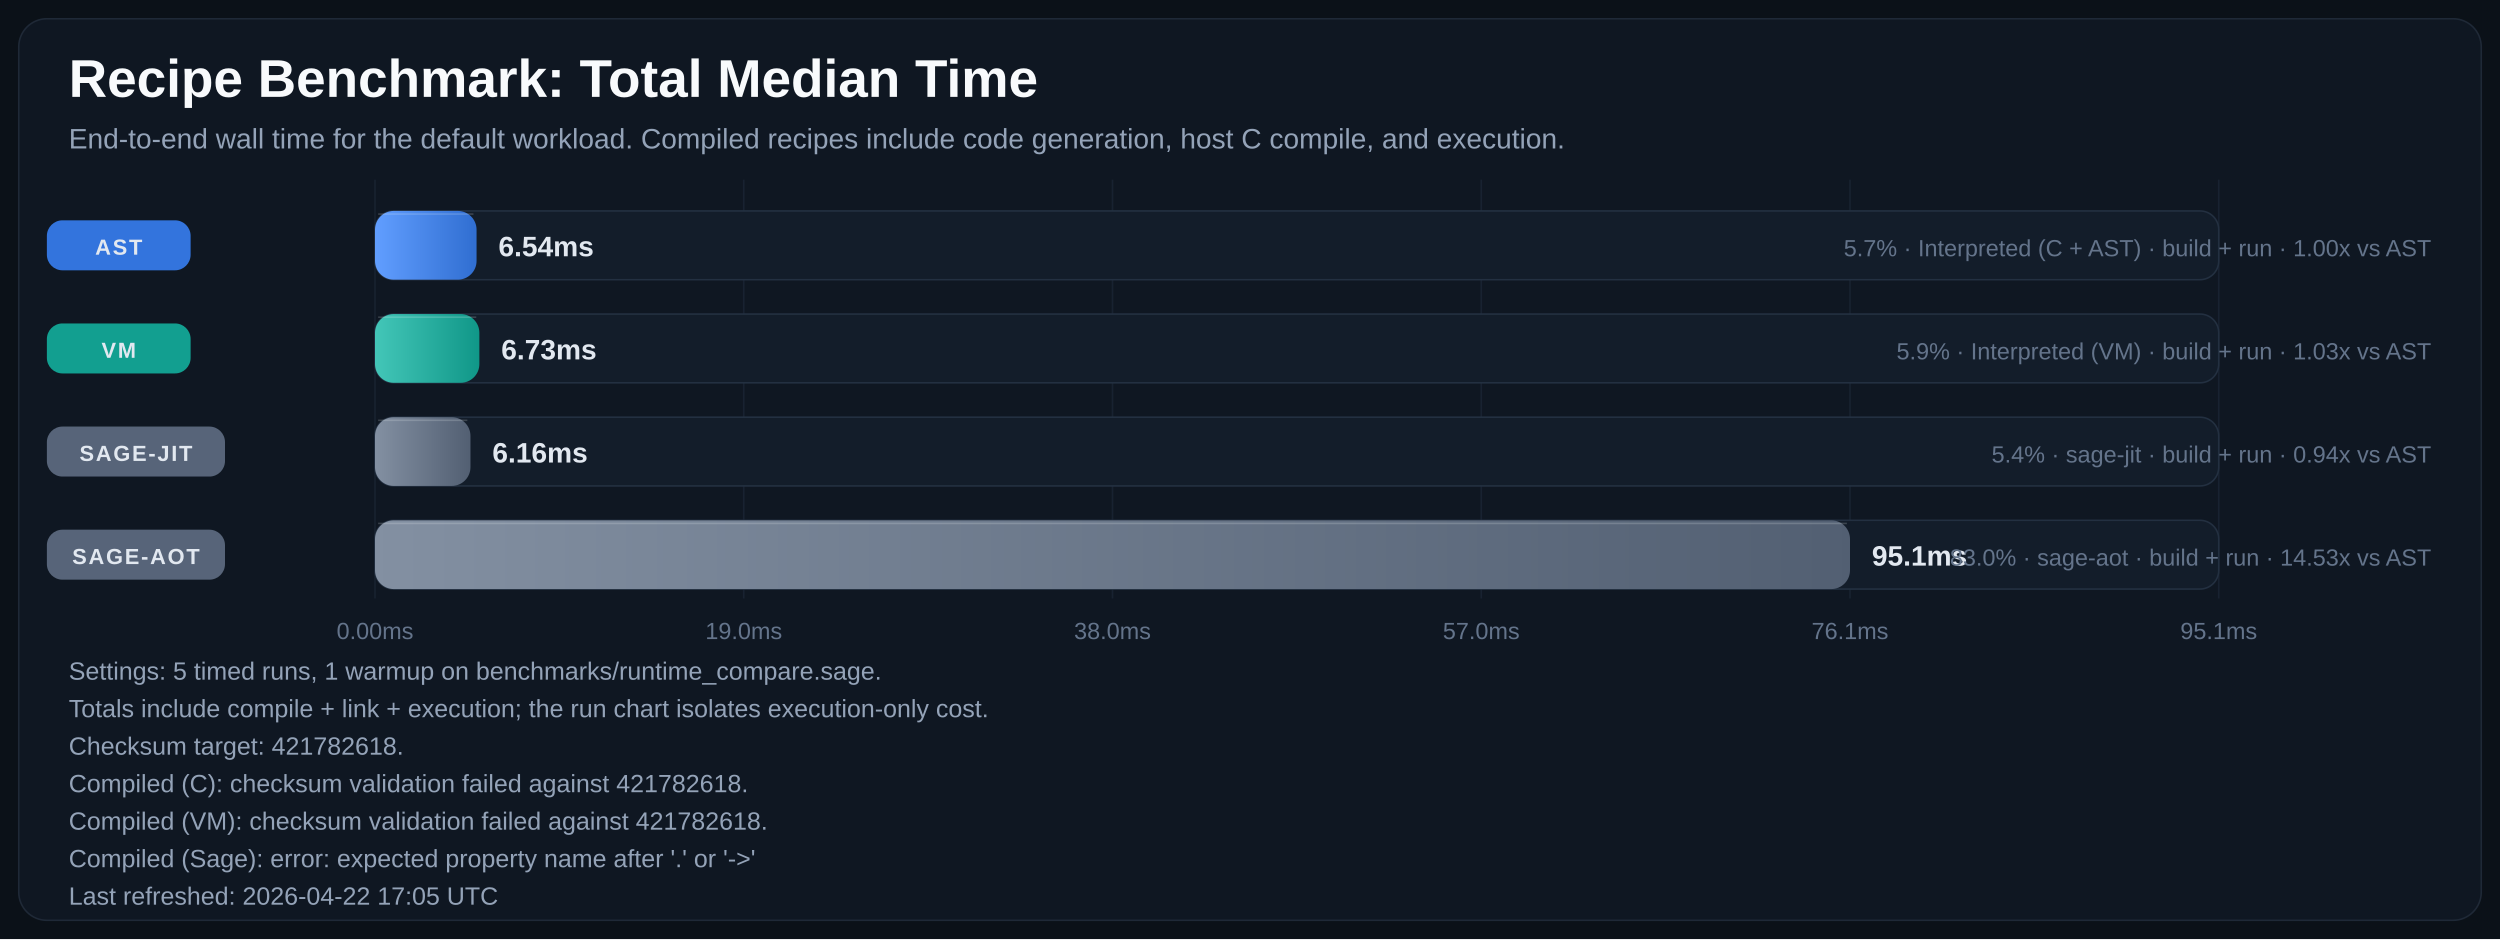
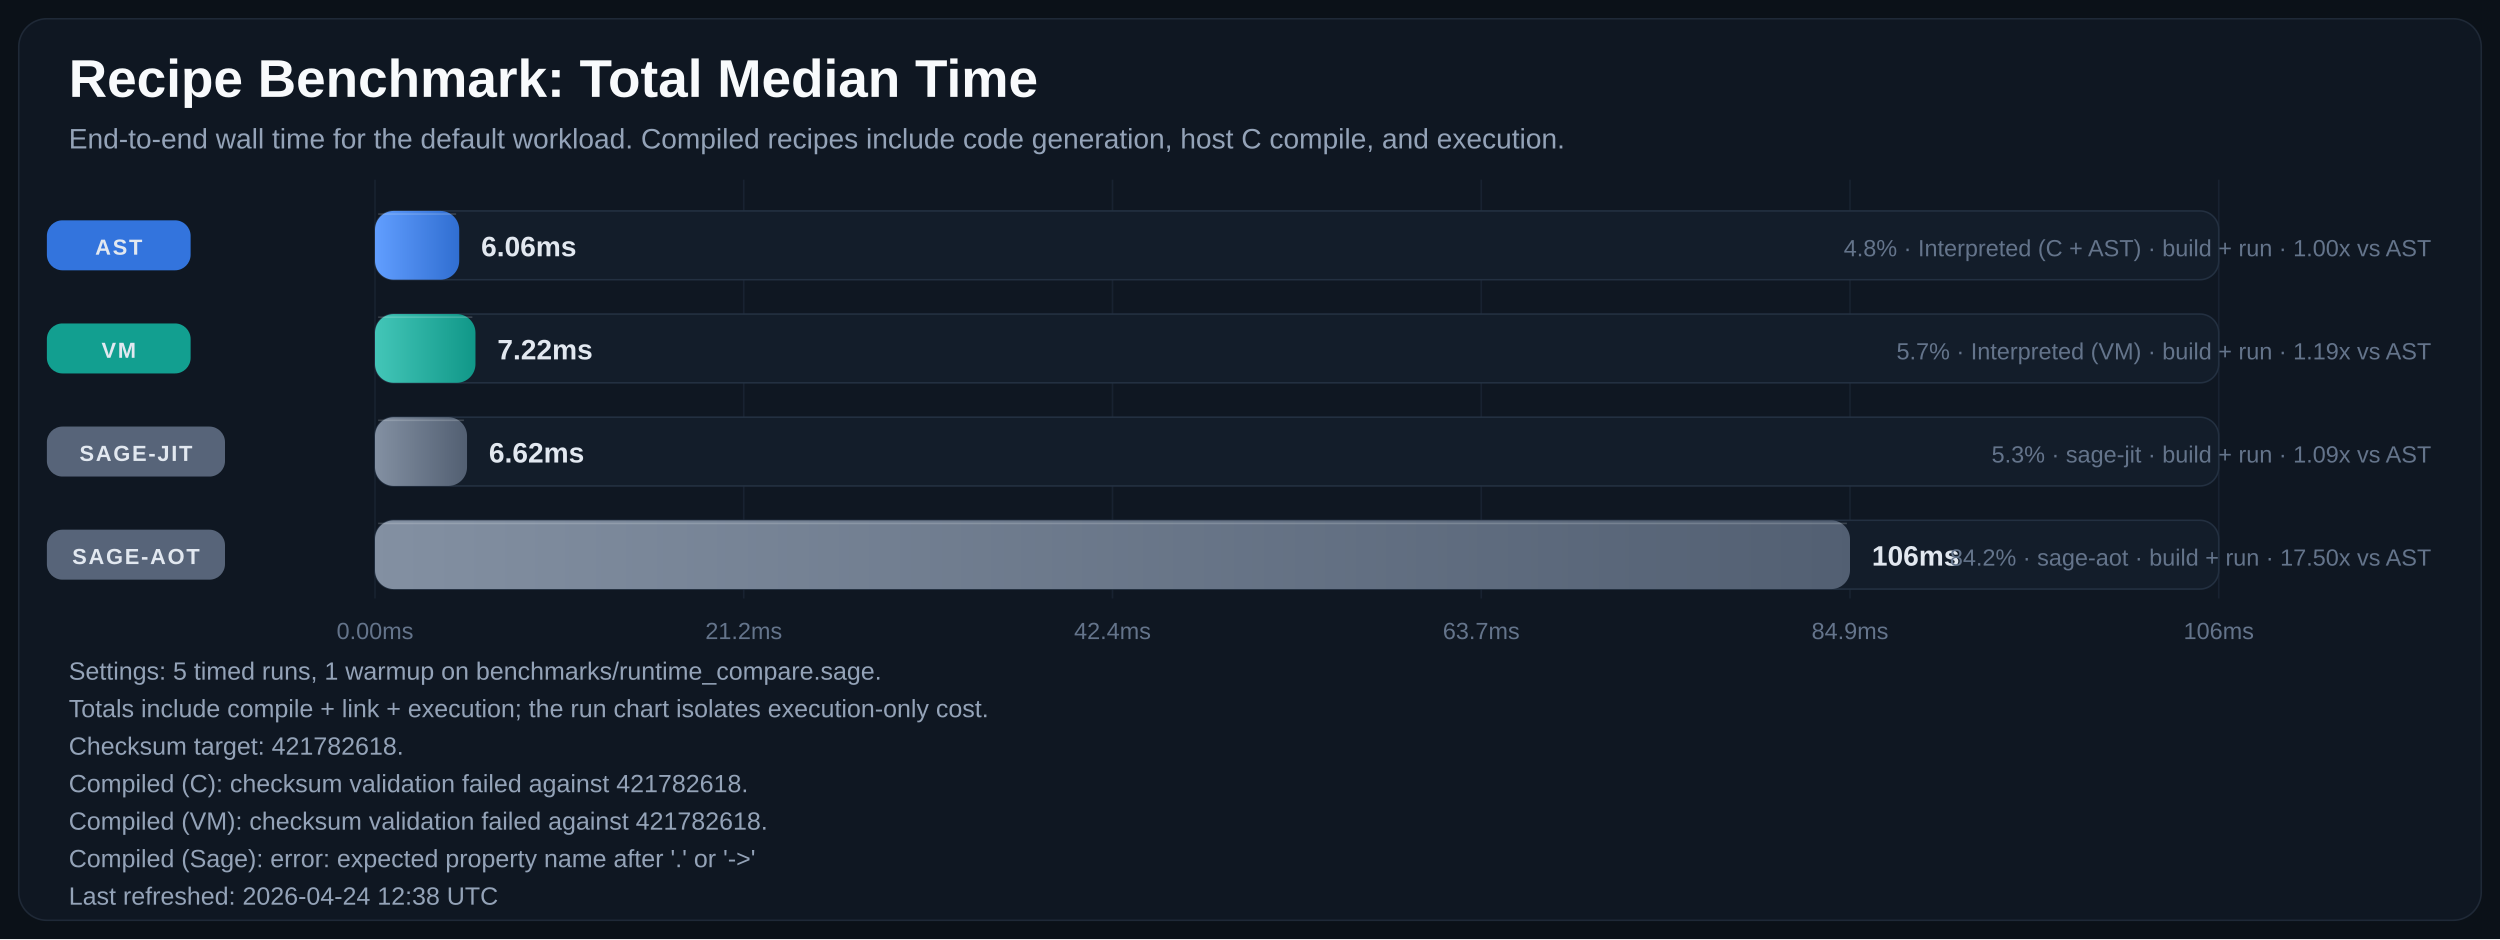
<svg xmlns="http://www.w3.org/2000/svg" width="1600" height="601" viewBox="0 0 1600 601" role="img" aria-labelledby="title desc">
  <defs>
    <linearGradient id="bar-gradient-0" x1="0%" y1="0%" x2="100%" y2="0%">
      <stop offset="0%" stop-color="#619EFF" />
      <stop offset="100%" stop-color="#306ED1" />
    </linearGradient>
    <linearGradient id="bar-gradient-1" x1="0%" y1="0%" x2="100%" y2="0%">
      <stop offset="0%" stop-color="#43C6B8" />
      <stop offset="100%" stop-color="#109788" />
    </linearGradient>
    <linearGradient id="bar-gradient-2" x1="0%" y1="0%" x2="100%" y2="0%">
      <stop offset="0%" stop-color="#8390A2" />
      <stop offset="100%" stop-color="#525F72" />
    </linearGradient>
    <linearGradient id="bar-gradient-3" x1="0%" y1="0%" x2="100%" y2="0%">
      <stop offset="0%" stop-color="#8390A2" />
      <stop offset="100%" stop-color="#525F72" />
    </linearGradient>
  </defs>
  <rect width="100%" height="100%" fill="#0B1118" />
  <rect x="12" y="12" width="1576" height="577" rx="18" fill="#0F1722" stroke="#1F2937" />
  <text x="44" y="62" fill="#F8FAFC" font-size="34" font-family="Segoe UI, Arial, sans-serif" font-weight="700">Recipe Benchmark: Total Median Time</text>
  <text x="44" y="95" fill="#94A3B8" font-size="18" font-family="Segoe UI, Arial, sans-serif">End-to-end wall time for the default workload. Compiled recipes include code generation, host C compile, and execution.</text>
  <line x1="240.0" y1="115" x2="240.0" y2="383" stroke="#182231" stroke-width="1" />
  <text x="240.0" y="409" text-anchor="middle" fill="#64748B" font-size="15" font-family="Segoe UI, Arial, sans-serif">0.00ms</text>
  <line x1="476.0" y1="115" x2="476.0" y2="383" stroke="#182231" stroke-width="1" />
-   <text x="476.0" y="409" text-anchor="middle" fill="#64748B" font-size="15" font-family="Segoe UI, Arial, sans-serif">19.0ms</text>
+   <text x="476.0" y="409" text-anchor="middle" fill="#64748B" font-size="15" font-family="Segoe UI, Arial, sans-serif">21.2ms</text>
  <line x1="712.0" y1="115" x2="712.0" y2="383" stroke="#182231" stroke-width="1" />
-   <text x="712.0" y="409" text-anchor="middle" fill="#64748B" font-size="15" font-family="Segoe UI, Arial, sans-serif">38.0ms</text>
+   <text x="712.0" y="409" text-anchor="middle" fill="#64748B" font-size="15" font-family="Segoe UI, Arial, sans-serif">42.4ms</text>
  <line x1="948.0" y1="115" x2="948.0" y2="383" stroke="#182231" stroke-width="1" />
-   <text x="948.0" y="409" text-anchor="middle" fill="#64748B" font-size="15" font-family="Segoe UI, Arial, sans-serif">57.0ms</text>
+   <text x="948.0" y="409" text-anchor="middle" fill="#64748B" font-size="15" font-family="Segoe UI, Arial, sans-serif">63.7ms</text>
  <line x1="1184.0" y1="115" x2="1184.0" y2="383" stroke="#182231" stroke-width="1" />
-   <text x="1184.0" y="409" text-anchor="middle" fill="#64748B" font-size="15" font-family="Segoe UI, Arial, sans-serif">76.1ms</text>
+   <text x="1184.0" y="409" text-anchor="middle" fill="#64748B" font-size="15" font-family="Segoe UI, Arial, sans-serif">84.9ms</text>
  <line x1="1420.0" y1="115" x2="1420.0" y2="383" stroke="#182231" stroke-width="1" />
-   <text x="1420.0" y="409" text-anchor="middle" fill="#64748B" font-size="15" font-family="Segoe UI, Arial, sans-serif">95.1ms</text>
+   <text x="1420.0" y="409" text-anchor="middle" fill="#64748B" font-size="15" font-family="Segoe UI, Arial, sans-serif">106ms</text>
  <rect x="30" y="141.0" width="92" height="32" rx="10" fill="#3479E6" opacity="0.95" />
  <text x="76.0" y="163.0" text-anchor="middle" fill="#E2E8F0" font-size="14" font-family="Segoe UI, Arial, sans-serif" font-weight="700" letter-spacing="1.1">AST</text>
  <rect x="240" y="135" width="1180" height="44" rx="12" fill="#131D2A" stroke="#233041" />
-   <rect x="240" y="135" width="65.0" height="44" rx="12" fill="url(#bar-gradient-0)" />
-   <line x1="242.0" y1="137.0" x2="303.0" y2="137.0" stroke="#F8FAFC" stroke-opacity="0.18" />
-   <text x="319.0" y="164.0" text-anchor="start" fill="#E2E8F0" font-size="18" font-family="Segoe UI, Arial, sans-serif" font-weight="700">6.54ms</text>
-   <text x="1556" y="164.0" text-anchor="end" fill="#64748B" font-size="15" font-family="Segoe UI, Arial, sans-serif">5.7% · Interpreted (C + AST) · build + run · 1.00x vs AST</text>
+   <rect x="240" y="135" width="53.9" height="44" rx="12" fill="url(#bar-gradient-0)" />
+   <line x1="242.0" y1="137.0" x2="291.9" y2="137.0" stroke="#F8FAFC" stroke-opacity="0.18" />
+   <text x="307.9" y="164.0" text-anchor="start" fill="#E2E8F0" font-size="18" font-family="Segoe UI, Arial, sans-serif" font-weight="700">6.06ms</text>
+   <text x="1556" y="164.0" text-anchor="end" fill="#64748B" font-size="15" font-family="Segoe UI, Arial, sans-serif">4.8% · Interpreted (C + AST) · build + run · 1.00x vs AST</text>
  <rect x="30" y="207.0" width="92" height="32" rx="10" fill="#12A695" opacity="0.95" />
  <text x="76.0" y="229.0" text-anchor="middle" fill="#E2E8F0" font-size="14" font-family="Segoe UI, Arial, sans-serif" font-weight="700" letter-spacing="1.1">VM</text>
  <rect x="240" y="201" width="1180" height="44" rx="12" fill="#131D2A" stroke="#233041" />
-   <rect x="240" y="201" width="66.8" height="44" rx="12" fill="url(#bar-gradient-1)" />
-   <line x1="242.0" y1="203.0" x2="304.8" y2="203.0" stroke="#F8FAFC" stroke-opacity="0.18" />
-   <text x="320.8" y="230.0" text-anchor="start" fill="#E2E8F0" font-size="18" font-family="Segoe UI, Arial, sans-serif" font-weight="700">6.73ms</text>
-   <text x="1556" y="230.0" text-anchor="end" fill="#64748B" font-size="15" font-family="Segoe UI, Arial, sans-serif">5.9% · Interpreted (VM) · build + run · 1.03x vs AST</text>
+   <rect x="240" y="201" width="64.3" height="44" rx="12" fill="url(#bar-gradient-1)" />
+   <line x1="242.0" y1="203.0" x2="302.3" y2="203.0" stroke="#F8FAFC" stroke-opacity="0.18" />
+   <text x="318.3" y="230.0" text-anchor="start" fill="#E2E8F0" font-size="18" font-family="Segoe UI, Arial, sans-serif" font-weight="700">7.22ms</text>
+   <text x="1556" y="230.0" text-anchor="end" fill="#64748B" font-size="15" font-family="Segoe UI, Arial, sans-serif">5.7% · Interpreted (VM) · build + run · 1.19x vs AST</text>
  <rect x="30" y="273.0" width="114" height="32" rx="10" fill="#5A687D" opacity="0.95" />
  <text x="87.0" y="295.0" text-anchor="middle" fill="#E2E8F0" font-size="14" font-family="Segoe UI, Arial, sans-serif" font-weight="700" letter-spacing="1.1">SAGE-JIT</text>
  <rect x="240" y="267" width="1180" height="44" rx="12" fill="#131D2A" stroke="#233041" />
-   <rect x="240" y="267" width="61.1" height="44" rx="12" fill="url(#bar-gradient-2)" />
-   <line x1="242.0" y1="269.0" x2="299.1" y2="269.0" stroke="#F8FAFC" stroke-opacity="0.18" />
-   <text x="315.1" y="296.0" text-anchor="start" fill="#E2E8F0" font-size="18" font-family="Segoe UI, Arial, sans-serif" font-weight="700">6.16ms</text>
-   <text x="1556" y="296.0" text-anchor="end" fill="#64748B" font-size="15" font-family="Segoe UI, Arial, sans-serif">5.4% · sage-jit · build + run · 0.94x vs AST</text>
+   <rect x="240" y="267" width="58.9" height="44" rx="12" fill="url(#bar-gradient-2)" />
+   <line x1="242.0" y1="269.0" x2="296.9" y2="269.0" stroke="#F8FAFC" stroke-opacity="0.18" />
+   <text x="312.9" y="296.0" text-anchor="start" fill="#E2E8F0" font-size="18" font-family="Segoe UI, Arial, sans-serif" font-weight="700">6.62ms</text>
+   <text x="1556" y="296.0" text-anchor="end" fill="#64748B" font-size="15" font-family="Segoe UI, Arial, sans-serif">5.3% · sage-jit · build + run · 1.09x vs AST</text>
  <rect x="30" y="339.0" width="114" height="32" rx="10" fill="#5A687D" opacity="0.95" />
  <text x="87.0" y="361.0" text-anchor="middle" fill="#E2E8F0" font-size="14" font-family="Segoe UI, Arial, sans-serif" font-weight="700" letter-spacing="1.1">SAGE-AOT</text>
  <rect x="240" y="333" width="1180" height="44" rx="12" fill="#131D2A" stroke="#233041" />
  <rect x="240" y="333" width="944.0" height="44" rx="12" fill="url(#bar-gradient-3)" />
  <line x1="242.0" y1="335.0" x2="1182.0" y2="335.0" stroke="#F8FAFC" stroke-opacity="0.18" />
-   <text x="1198.0" y="362.0" text-anchor="start" fill="#E2E8F0" font-size="18" font-family="Segoe UI, Arial, sans-serif" font-weight="700">95.1ms</text>
-   <text x="1556" y="362.0" text-anchor="end" fill="#64748B" font-size="15" font-family="Segoe UI, Arial, sans-serif">83.0% · sage-aot · build + run · 14.53x vs AST</text>
+   <text x="1198.0" y="362.0" text-anchor="start" fill="#E2E8F0" font-size="18" font-family="Segoe UI, Arial, sans-serif" font-weight="700">106ms</text>
+   <text x="1556" y="362.0" text-anchor="end" fill="#64748B" font-size="15" font-family="Segoe UI, Arial, sans-serif">84.2% · sage-aot · build + run · 17.50x vs AST</text>
  <text x="44" y="435" fill="#94A3B8" font-size="16" font-family="Segoe UI, Arial, sans-serif">Settings: 5 timed runs, 1 warmup on benchmarks/runtime_compare.sage.</text>
  <text x="44" y="459" fill="#94A3B8" font-size="16" font-family="Segoe UI, Arial, sans-serif">Totals include compile + link + execution; the run chart isolates execution-only cost.</text>
  <text x="44" y="483" fill="#94A3B8" font-size="16" font-family="Segoe UI, Arial, sans-serif">Checksum target: 421782618.</text>
  <text x="44" y="507" fill="#94A3B8" font-size="16" font-family="Segoe UI, Arial, sans-serif">Compiled (C): checksum validation failed against 421782618.</text>
  <text x="44" y="531" fill="#94A3B8" font-size="16" font-family="Segoe UI, Arial, sans-serif">Compiled (VM): checksum validation failed against 421782618.</text>
  <text x="44" y="555" fill="#94A3B8" font-size="16" font-family="Segoe UI, Arial, sans-serif">Compiled (Sage): error: expected property name after '.' or '-&gt;'</text>
-   <text x="44" y="579" fill="#94A3B8" font-size="16" font-family="Segoe UI, Arial, sans-serif">Last refreshed: 2026-04-22 17:05 UTC</text>
+   <text x="44" y="579" fill="#94A3B8" font-size="16" font-family="Segoe UI, Arial, sans-serif">Last refreshed: 2026-04-24 12:38 UTC</text>
</svg>
